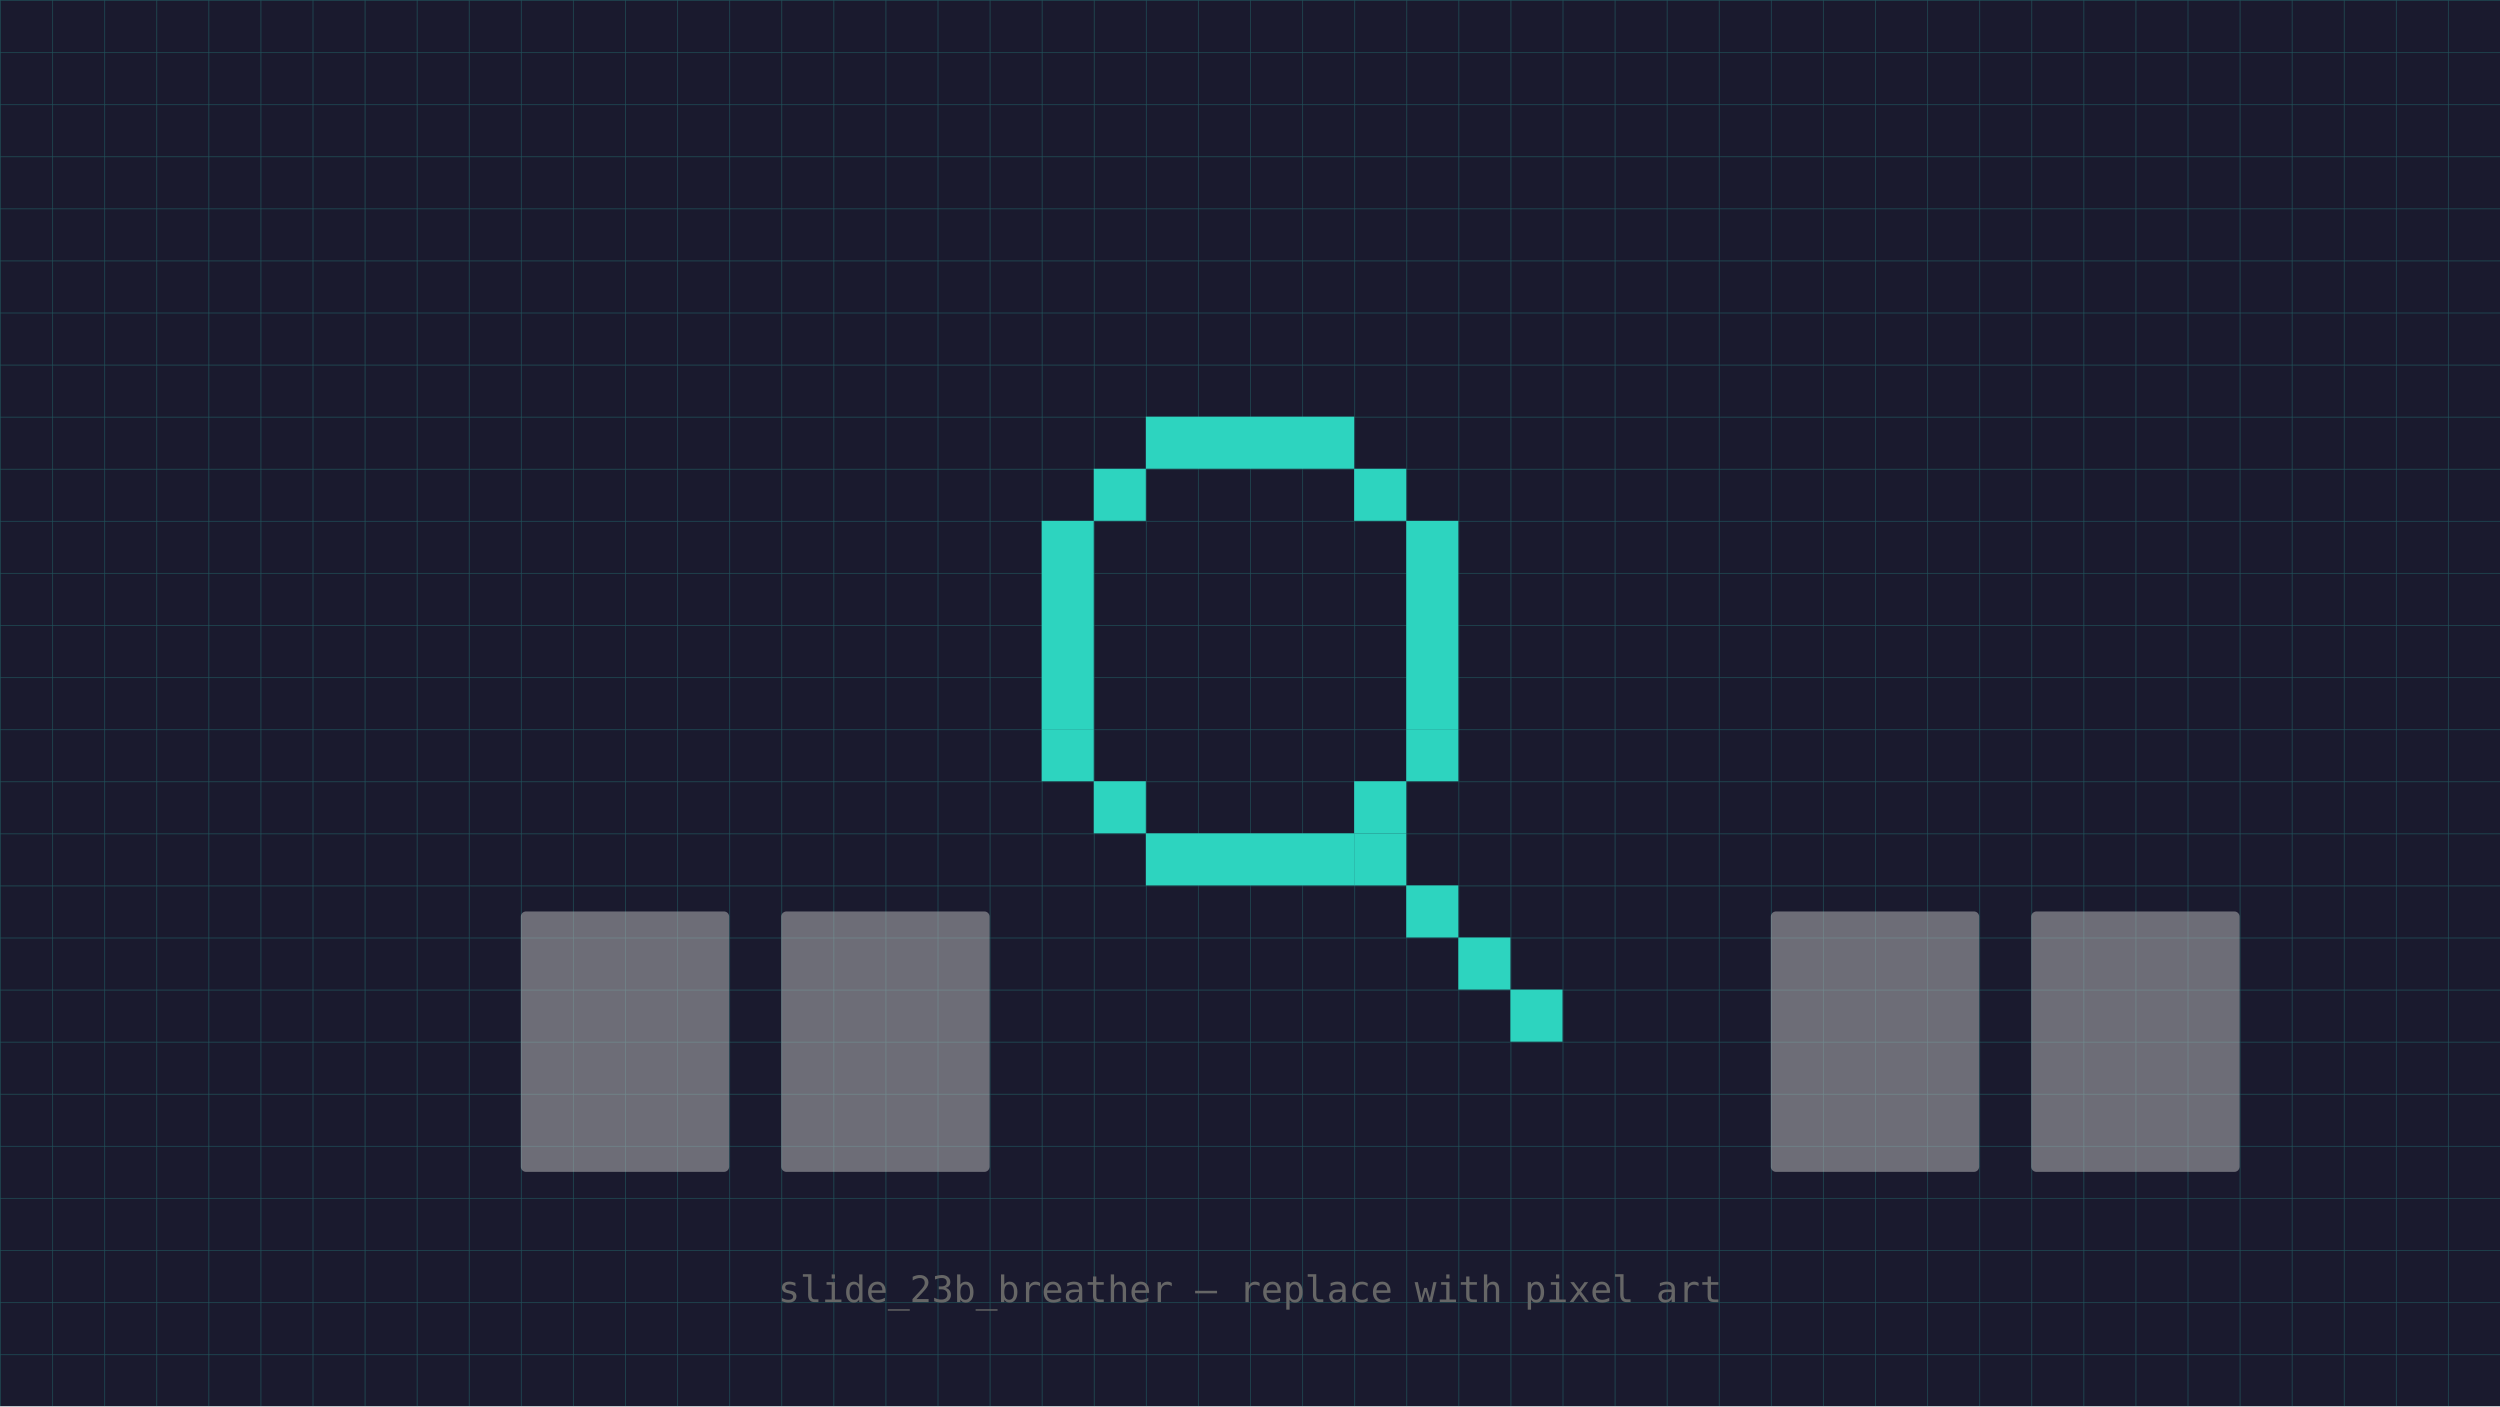
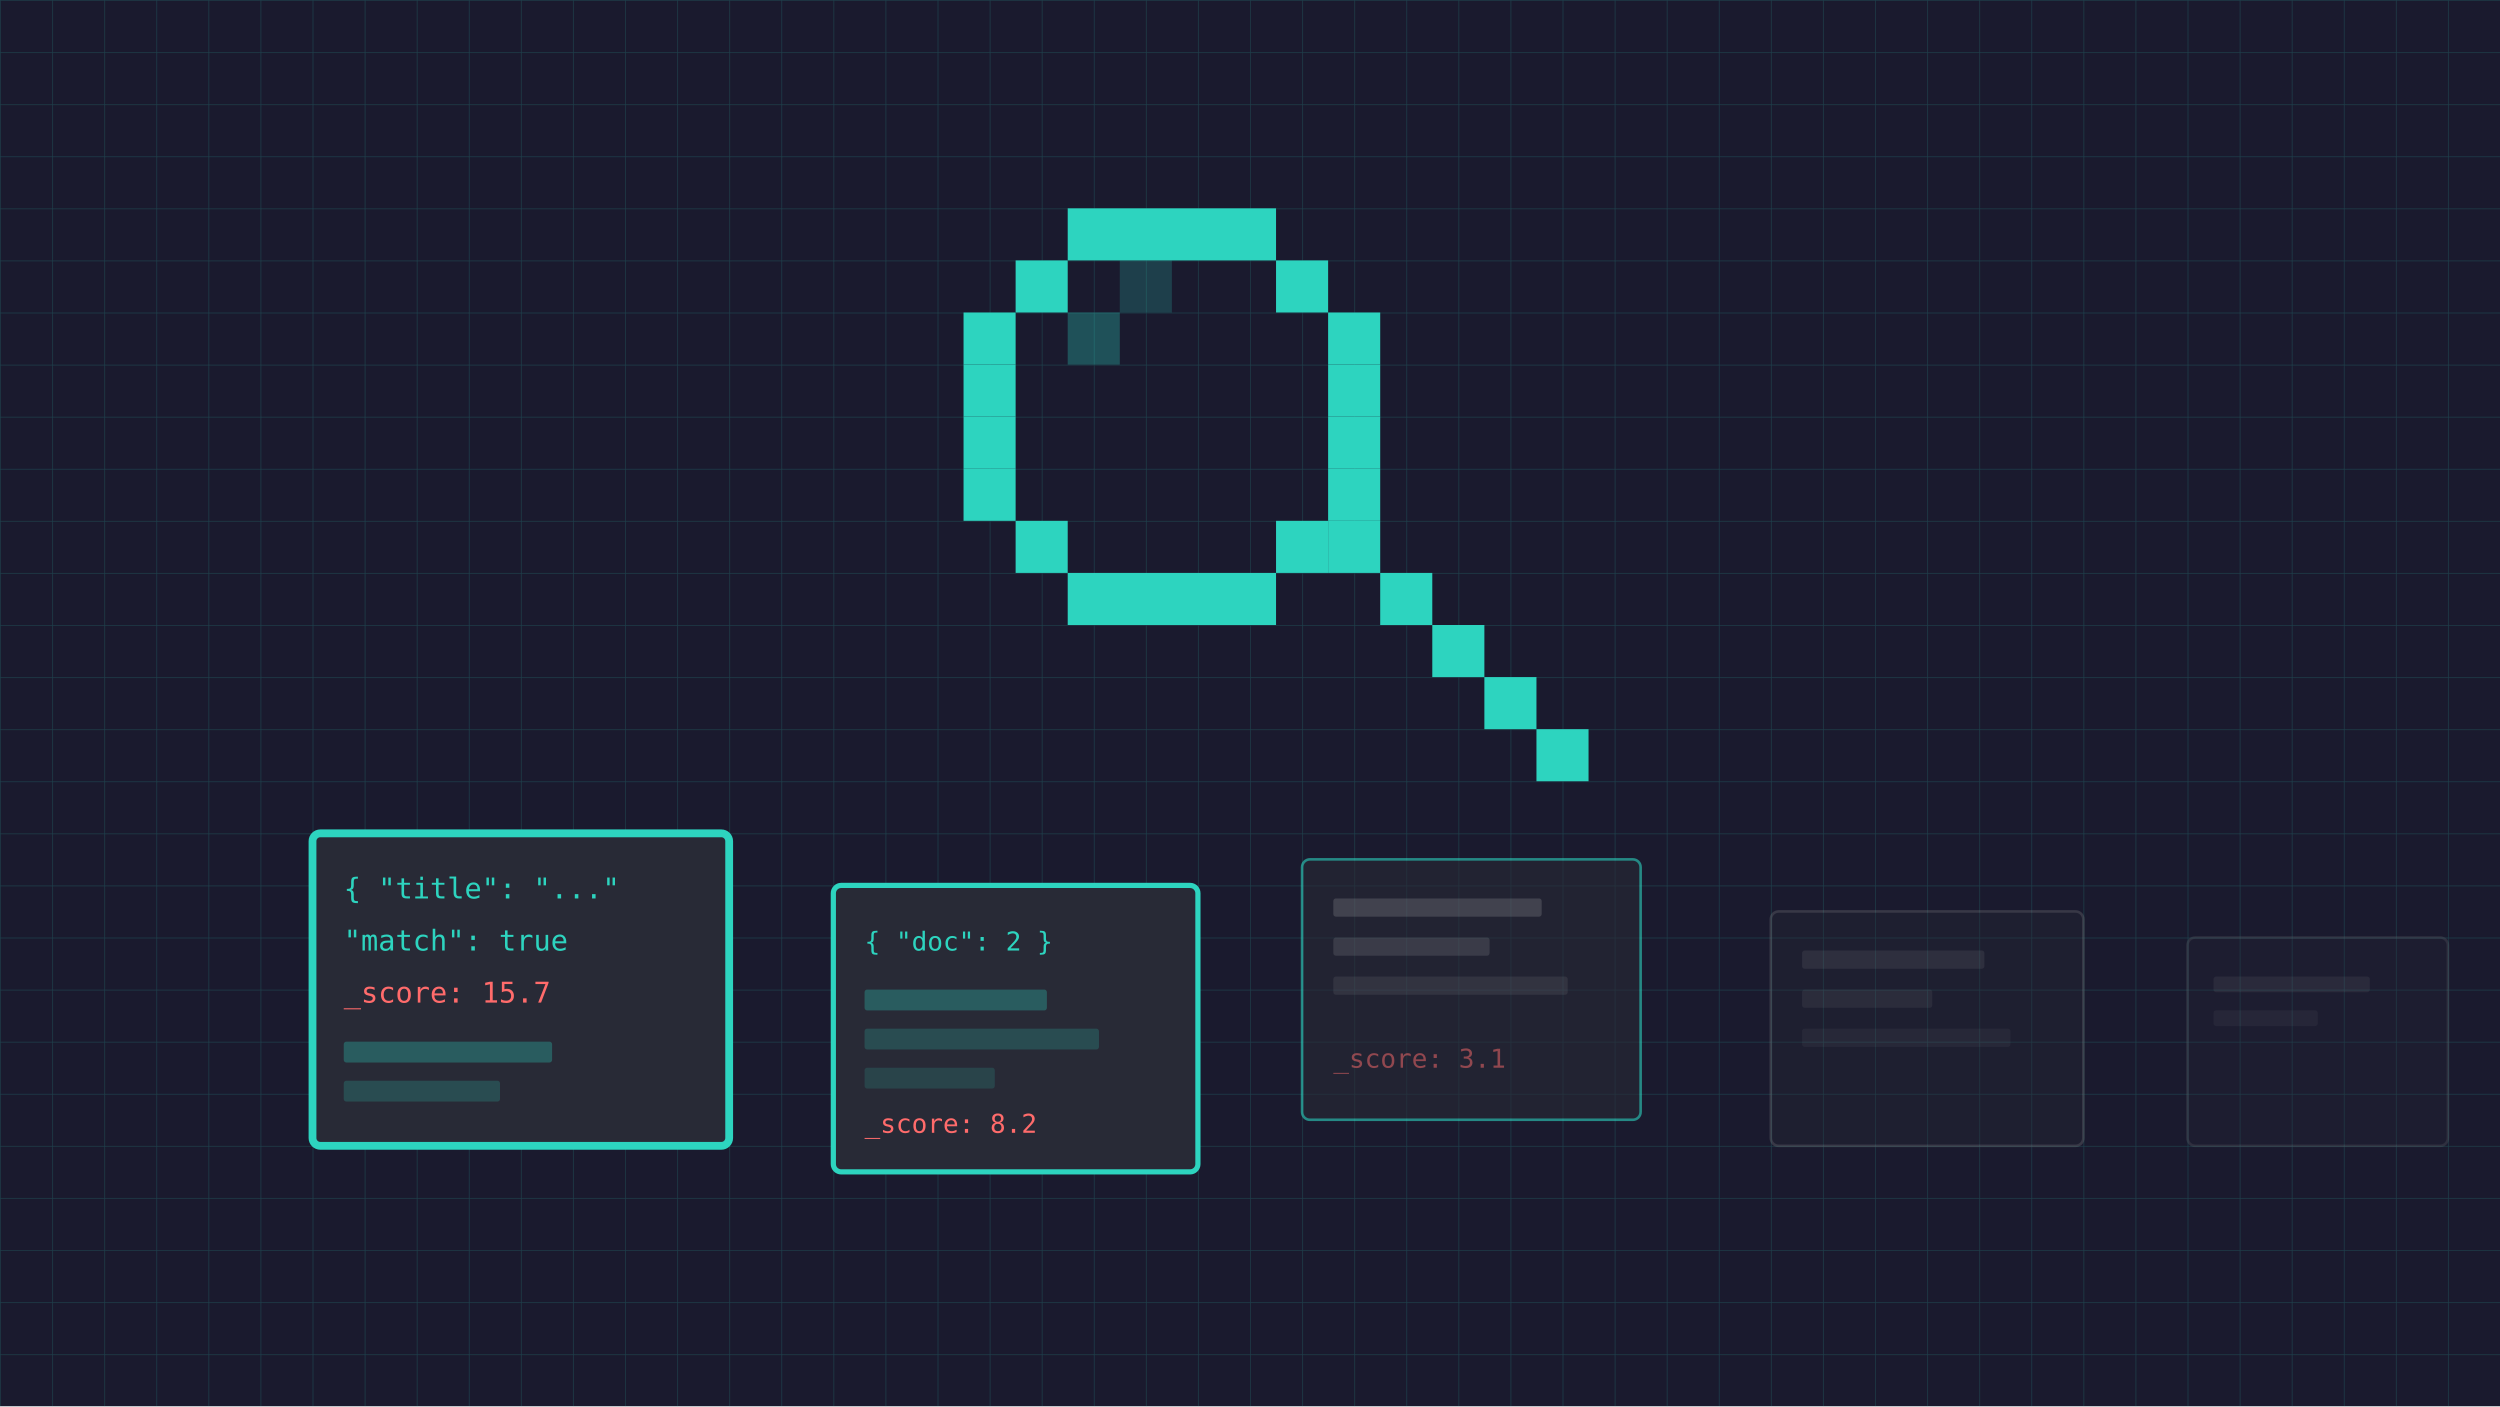
<svg xmlns="http://www.w3.org/2000/svg" width="960" height="540" viewBox="0 0 960 540">
  <defs>
-     <pattern id="grid" width="20" height="20" patternUnits="userSpaceOnUse">
-       <path d="M 20 0 L 0 0 0 20" fill="none" stroke="#2DD4BF" stroke-width="0.5" opacity="0.3" />
+     <pattern id="grid23" width="20" height="20" patternUnits="userSpaceOnUse">
+       <path d="M 20 0 L 0 0 0 20" fill="none" stroke="#2DD4BF" stroke-width="0.5" opacity="0.2" />
    </pattern>
  </defs>
  <rect width="960" height="540" fill="#1a1a2e" />
-   <rect width="960" height="540" fill="url(#grid)" />
-   <g transform="translate(400,160)" fill="#2DD4BF">
-     <rect x="40" y="0" width="80" height="20" />
-     <rect x="20" y="20" width="20" height="20" />
-     <rect x="120" y="20" width="20" height="20" />
-     <rect x="0" y="40" width="20" height="80" />
-     <rect x="140" y="40" width="20" height="80" />
-     <rect x="0" y="120" width="20" height="20" />
+   <rect width="960" height="540" fill="url(#grid23)" />
+   <g transform="translate(350,80)" fill="#2DD4BF">
+     <rect x="60" y="0" width="80" height="20" />
+     <rect x="40" y="20" width="20" height="20" />
+     <rect x="140" y="20" width="20" height="20" />
+     <rect x="20" y="40" width="20" height="20" />
+     <rect x="160" y="40" width="20" height="20" />
+     <rect x="20" y="60" width="20" height="20" />
+     <rect x="160" y="60" width="20" height="20" />
+     <rect x="20" y="80" width="20" height="20" />
+     <rect x="160" y="80" width="20" height="20" />
+     <rect x="20" y="100" width="20" height="20" />
+     <rect x="160" y="100" width="20" height="20" />
+     <rect x="40" y="120" width="20" height="20" />
    <rect x="140" y="120" width="20" height="20" />
-     <rect x="20" y="140" width="20" height="20" />
-     <rect x="120" y="140" width="20" height="20" />
-     <rect x="40" y="160" width="80" height="20" />
-     <rect x="120" y="160" width="20" height="20" />
-     <rect x="140" y="180" width="20" height="20" />
-     <rect x="160" y="200" width="20" height="20" />
-     <rect x="180" y="220" width="20" height="20" />
+     <rect x="60" y="140" width="80" height="20" />
+     <rect x="160" y="120" width="20" height="20" />
+     <rect x="180" y="140" width="20" height="20" />
+     <rect x="200" y="160" width="20" height="20" />
+     <rect x="220" y="180" width="20" height="20" />
+     <rect x="240" y="200" width="20" height="20" />
+     <rect x="60" y="40" width="20" height="20" opacity="0.3" />
+     <rect x="80" y="20" width="20" height="20" opacity="0.2" />
  </g>
-   <g transform="translate(200,350)" fill="#C0C0C0" opacity="0.5">
-     <rect x="0" y="0" width="80" height="100" rx="2" />
-     <rect x="100" y="0" width="80" height="100" rx="2" />
-     <rect x="480" y="0" width="80" height="100" rx="2" />
-     <rect x="580" y="0" width="80" height="100" rx="2" />
+   <g transform="translate(120,320)">
+     <rect x="0" y="0" width="160" height="120" fill="#282A36" stroke="#2DD4BF" stroke-width="3" rx="3" />
+     <text x="12" y="25" fill="#2DD4BF" font-family="monospace" font-size="11">{ "title": "..."</text>
+     <text x="12" y="45" fill="#2DD4BF" font-family="monospace" font-size="11">  "match": true</text>
+     <text x="12" y="65" fill="#FF6B6B" font-family="monospace" font-size="11">  _score: 15.7</text>
+     <rect x="12" y="80" width="80" height="8" fill="#2DD4BF" opacity="0.3" rx="1" />
+     <rect x="12" y="95" width="60" height="8" fill="#2DD4BF" opacity="0.2" rx="1" />
  </g>
-   <text x="480" y="500" text-anchor="middle" fill="#666" font-family="monospace" font-size="14">slide_23b_breather — replace with pixel art</text>
+   <g transform="translate(320,340)">
+     <rect x="0" y="0" width="140" height="110" fill="#282A36" stroke="#2DD4BF" stroke-width="2" rx="3" />
+     <text x="12" y="25" fill="#2DD4BF" font-family="monospace" font-size="10">{ "doc": 2 }</text>
+     <rect x="12" y="40" width="70" height="8" fill="#2DD4BF" opacity="0.3" rx="1" />
+     <rect x="12" y="55" width="90" height="8" fill="#2DD4BF" opacity="0.2" rx="1" />
+     <rect x="12" y="70" width="50" height="8" fill="#2DD4BF" opacity="0.15" rx="1" />
+     <text x="12" y="95" fill="#FF6B6B" font-family="monospace" font-size="10">_score: 8.2</text>
+   </g>
+   <g transform="translate(500,330)">
+     <rect x="0" y="0" width="130" height="100" fill="#282A36" stroke="#2DD4BF" stroke-width="1" opacity="0.6" rx="3" />
+     <rect x="12" y="15" width="80" height="7" fill="#C0C0C0" opacity="0.2" rx="1" />
+     <rect x="12" y="30" width="60" height="7" fill="#C0C0C0" opacity="0.15" rx="1" />
+     <rect x="12" y="45" width="90" height="7" fill="#C0C0C0" opacity="0.1" rx="1" />
+     <text x="12" y="80" fill="#FF6B6B" font-family="monospace" font-size="10" opacity="0.5">_score: 3.1</text>
+   </g>
+   <g transform="translate(680,350)">
+     <rect x="0" y="0" width="120" height="90" fill="#282A36" stroke="#808080" stroke-width="1" opacity="0.3" rx="3" />
+     <rect x="12" y="15" width="70" height="7" fill="#C0C0C0" opacity="0.1" rx="1" />
+     <rect x="12" y="30" width="50" height="7" fill="#C0C0C0" opacity="0.08" rx="1" />
+     <rect x="12" y="45" width="80" height="7" fill="#C0C0C0" opacity="0.06" rx="1" />
+   </g>
+   <g transform="translate(840,360)">
+     <rect x="0" y="0" width="100" height="80" fill="#282A36" stroke="#808080" stroke-width="1" opacity="0.2" rx="3" />
+     <rect x="10" y="15" width="60" height="6" fill="#C0C0C0" opacity="0.08" rx="1" />
+     <rect x="10" y="28" width="40" height="6" fill="#C0C0C0" opacity="0.06" rx="1" />
+   </g>
</svg>
